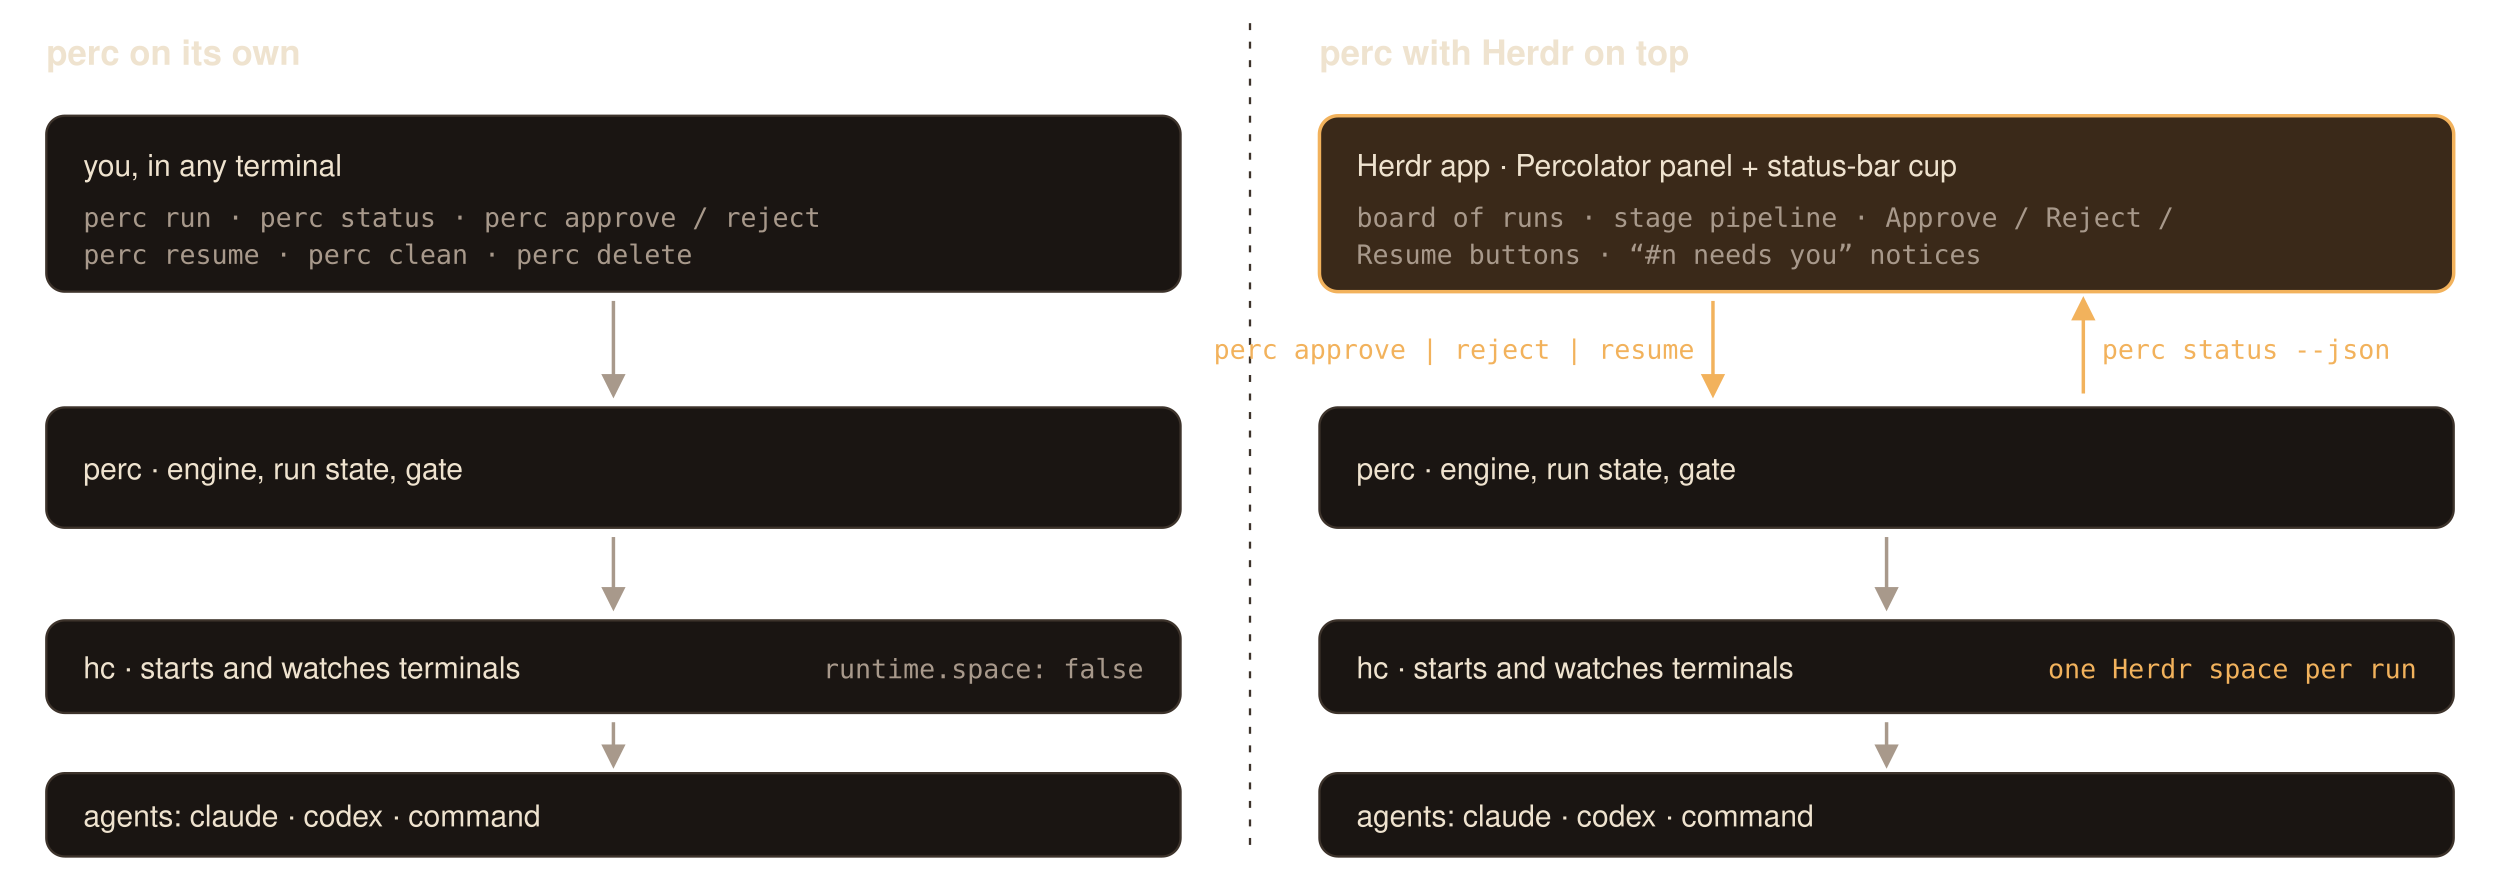
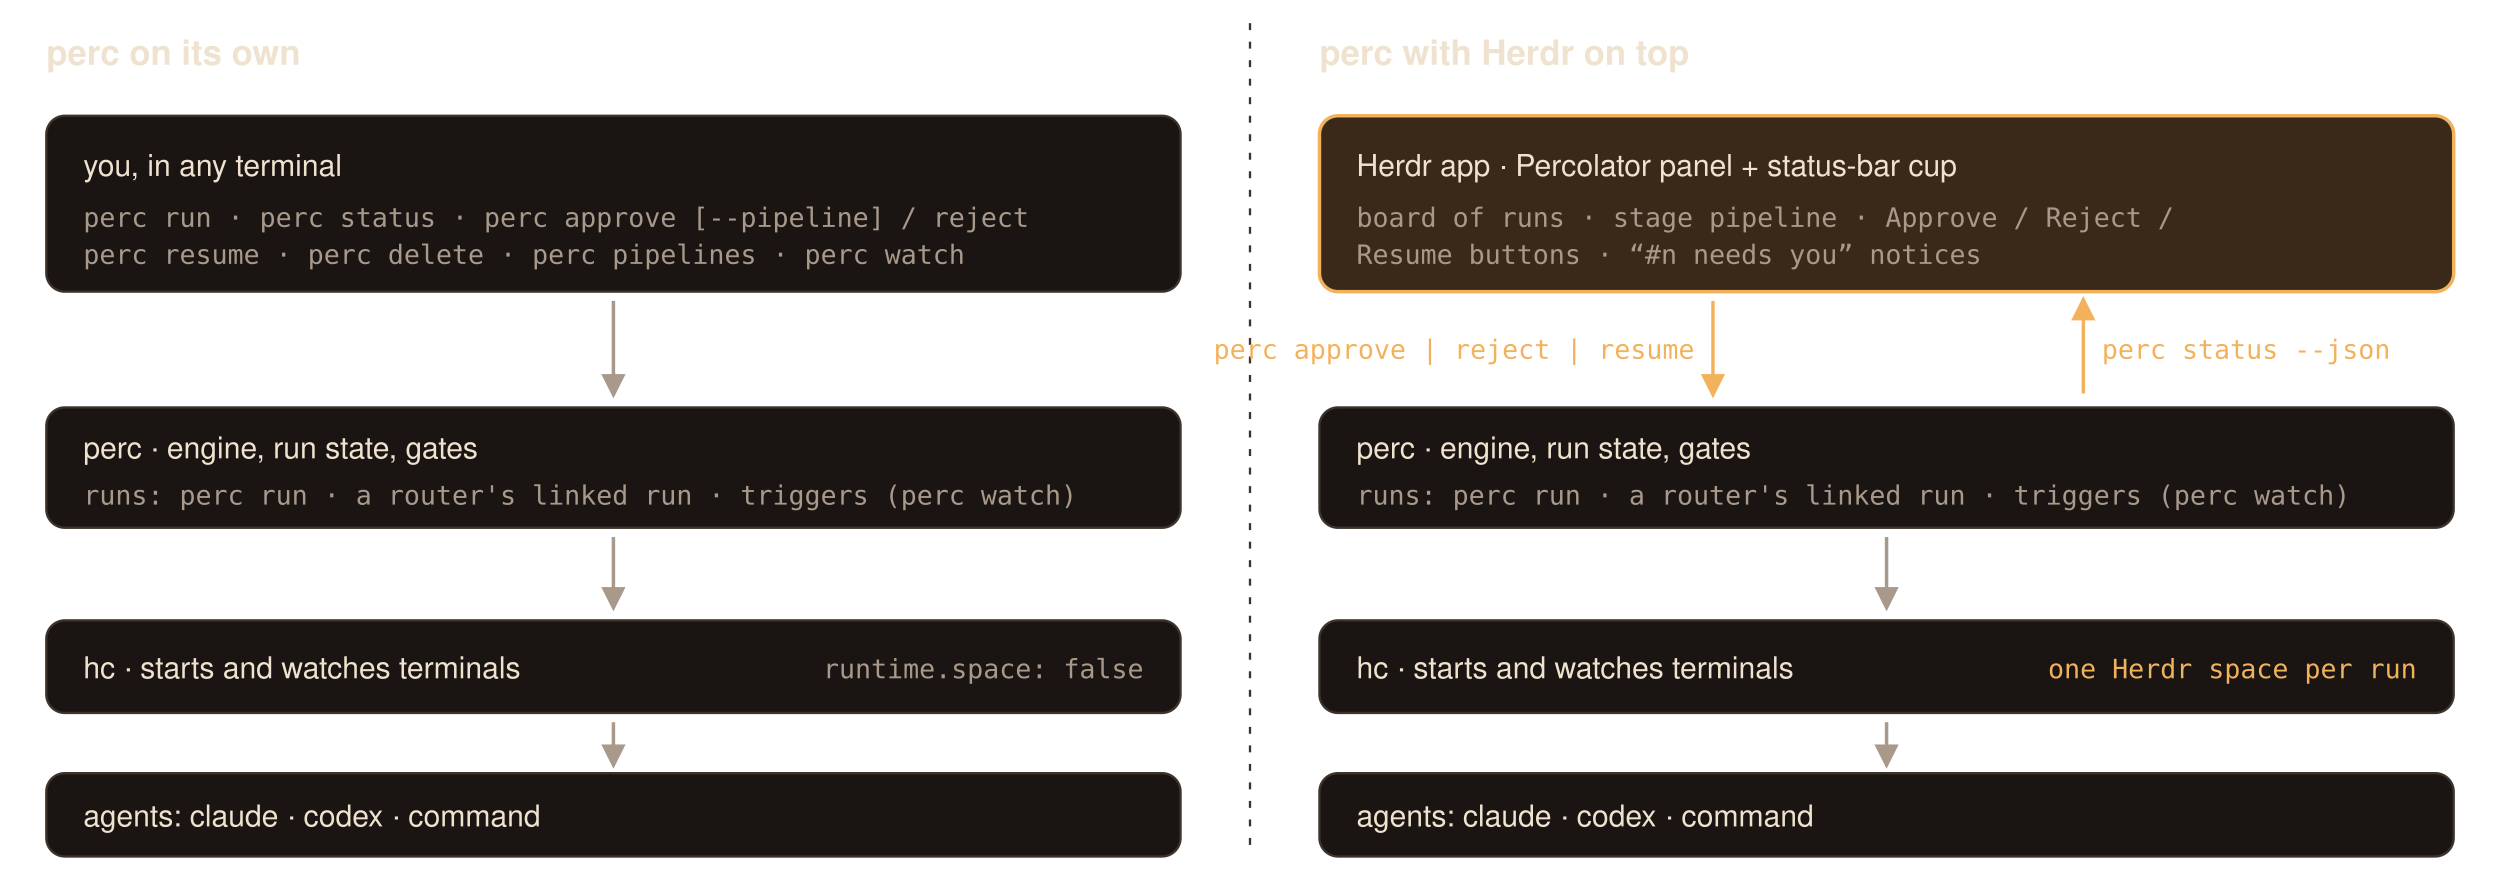
- <svg xmlns="http://www.w3.org/2000/svg" viewBox="0 0 1080 380" width="1080" height="380" role="img" aria-label="Two setups side by side. On its own you drive perc from a terminal. With Herdr, the panel and cup read perc status --json and run perc approve, reject and resume for you; perc, hc and the agents are the same in both.">
+ <svg xmlns="http://www.w3.org/2000/svg" viewBox="0 0 1080 380" width="1080" height="380" role="img" aria-label="Two setups side by side. On its own you drive perc from a terminal: perc run, status, approve or reject (with --pipeline at a router's pick-pipeline gate), resume, delete, pipelines and watch. With Herdr, the panel and cup read perc status --json and run perc approve, reject and resume for you. In both, perc starts runs from perc run, from a router's route step as linked runs, and from triggers while perc watch runs; hc and the agents are the same in both.">
  <style>
.ink{fill:#efe3cf}.mut{fill:#a8998b}.acc{fill:#f2b25c}.wait{fill:#f07a62}.pass{fill:#6f9cf0}.surf{fill:#1a1512}
.s-line{stroke:#3d332b}.s-mut{stroke:#a8998b}.s-acc{stroke:#f2b25c}.s-wait{stroke:#f07a62}.s-ink{stroke:#efe3cf}.s-pass{stroke:#6f9cf0}
.box{fill:#1a1512;stroke:#3d332b}.box-acc{fill:#3a2919;stroke:#f2b25c}
.t12{font:600 12px -apple-system, 'Segoe UI', Helvetica, Arial, sans-serif;letter-spacing:.06em}.t13{font:500 13px -apple-system, 'Segoe UI', Helvetica, Arial, sans-serif}.hd{font:700 15px -apple-system, 'Segoe UI', Helvetica, Arial, sans-serif}.tm{font:11.5px ui-monospace, SFMono-Regular, 'Cascadia Code', Consolas, monospace}
</style>
  <defs>
    <marker id="am" viewBox="0 0 10 10" refX="8" refY="5" markerWidth="7" markerHeight="7" orient="auto-start-reverse">
      <path d="M0 0L10 5L0 10z" class="mut" />
    </marker>
    <marker id="aa" viewBox="0 0 10 10" refX="8" refY="5" markerWidth="7" markerHeight="7" orient="auto-start-reverse">
      <path d="M0 0L10 5L0 10z" class="acc" />
    </marker>
    <marker id="aw" viewBox="0 0 10 10" refX="8" refY="5" markerWidth="7" markerHeight="7" orient="auto-start-reverse">
      <path d="M0 0L10 5L0 10z" class="wait" />
    </marker>
  </defs>
  <text x="20" y="28" class="hd ink">perc on its own</text>
  <text x="570" y="28" class="hd ink">perc with Herdr on top</text>
  <line x1="540" y1="10" x2="540" y2="370" class="s-line" stroke-dasharray="3 5" />
  <rect x="20" y="50" width="490" height="76" rx="8" class="box" />
  <text x="36" y="76" class="t13 ink">you, in any terminal</text>
-   <text x="36" y="98" class="tm mut">perc run · perc status · perc approve / reject</text>
-   <text x="36" y="114" class="tm mut">perc resume · perc clean · perc delete</text>
+   <text x="36" y="98" class="tm mut">perc run · perc status · perc approve [--pipeline] / reject</text>
+   <text x="36" y="114" class="tm mut">perc resume · perc delete · perc pipelines · perc watch</text>
  <line x1="265" y1="130" x2="265" y2="170" class="s-mut" stroke-width="1.5" marker-end="url(#am)" />
  <rect x="570" y="50" width="490" height="76" rx="8" class="box-acc" stroke-width="1.5" />
  <text x="586" y="76" class="t13 ink">Herdr app · Percolator panel + status-bar cup</text>
  <text x="586" y="98" class="tm mut">board of runs · stage pipeline · Approve / Reject /</text>
  <text x="586" y="114" class="tm mut">Resume buttons · “#n needs you” notices</text>
  <line x1="740" y1="130" x2="740" y2="170" class="s-acc" stroke-width="1.5" marker-end="url(#aa)" />
  <text x="732" y="155" class="tm acc" text-anchor="end">perc approve | reject | resume</text>
  <line x1="900" y1="170" x2="900" y2="130" class="s-acc" stroke-width="1.5" marker-end="url(#aa)" />
  <text x="908" y="155" class="tm acc">perc status --json</text>
  <rect x="20" y="176" width="490" height="52" rx="8" class="box" />
-   <text x="36" y="207" class="t13 ink">perc · engine, run state, gate</text>
+   <text x="36" y="198" class="t13 ink">perc · engine, run state, gates</text>
+   <text x="36" y="218" class="tm mut">runs: perc run · a router's linked run · triggers (perc watch)</text>
  <line x1="265" y1="232" x2="265" y2="262" class="s-mut" stroke-width="1.5" marker-end="url(#am)" />
  <rect x="20" y="268" width="490" height="40" rx="8" class="box" />
  <text x="36" y="293" class="t13 ink">hc · starts and watches terminals</text>
  <line x1="265" y1="312" x2="265" y2="330" class="s-mut" stroke-width="1.5" marker-end="url(#am)" />
  <rect x="20" y="334" width="490" height="36" rx="8" class="box" />
  <text x="36" y="357" class="t13 ink">agents: claude · codex · command</text>
  <rect x="570" y="176" width="490" height="52" rx="8" class="box" />
-   <text x="586" y="207" class="t13 ink">perc · engine, run state, gate</text>
+   <text x="586" y="198" class="t13 ink">perc · engine, run state, gates</text>
+   <text x="586" y="218" class="tm mut">runs: perc run · a router's linked run · triggers (perc watch)</text>
  <line x1="815" y1="232" x2="815" y2="262" class="s-mut" stroke-width="1.5" marker-end="url(#am)" />
  <rect x="570" y="268" width="490" height="40" rx="8" class="box" />
  <text x="586" y="293" class="t13 ink">hc · starts and watches terminals</text>
  <line x1="815" y1="312" x2="815" y2="330" class="s-mut" stroke-width="1.5" marker-end="url(#am)" />
  <rect x="570" y="334" width="490" height="36" rx="8" class="box" />
  <text x="586" y="357" class="t13 ink">agents: claude · codex · command</text>
  <text x="494" y="293" class="tm mut" text-anchor="end">runtime.space: false</text>
  <text x="1044" y="293" class="tm acc" text-anchor="end">one Herdr space per run</text>
</svg>
